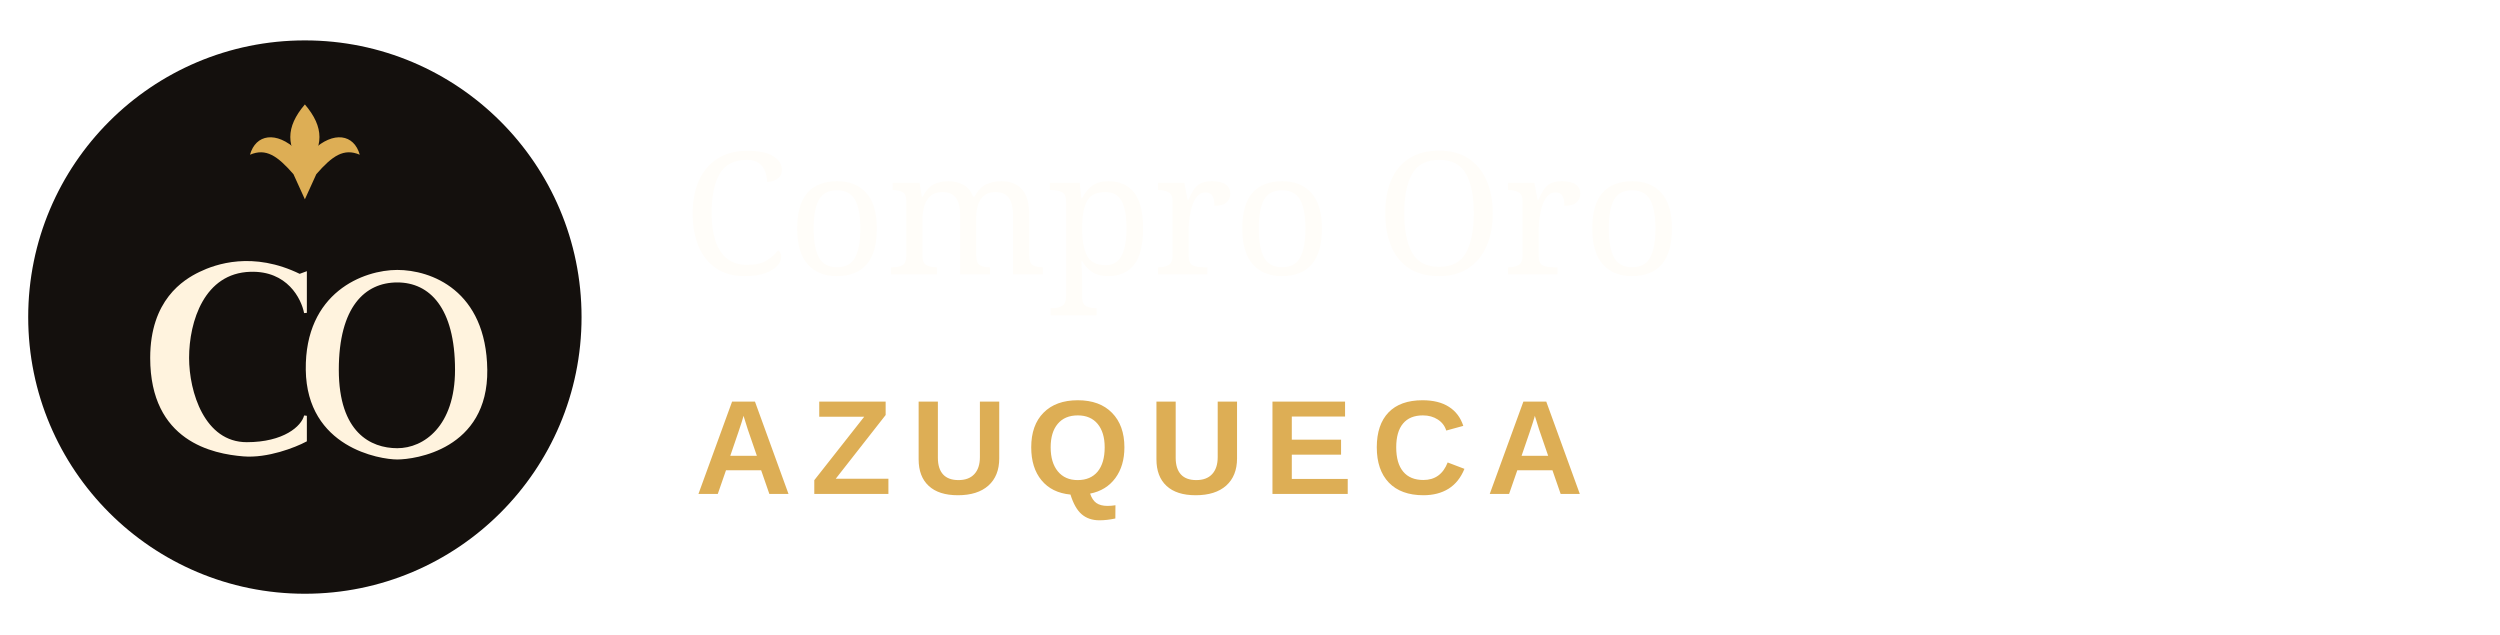
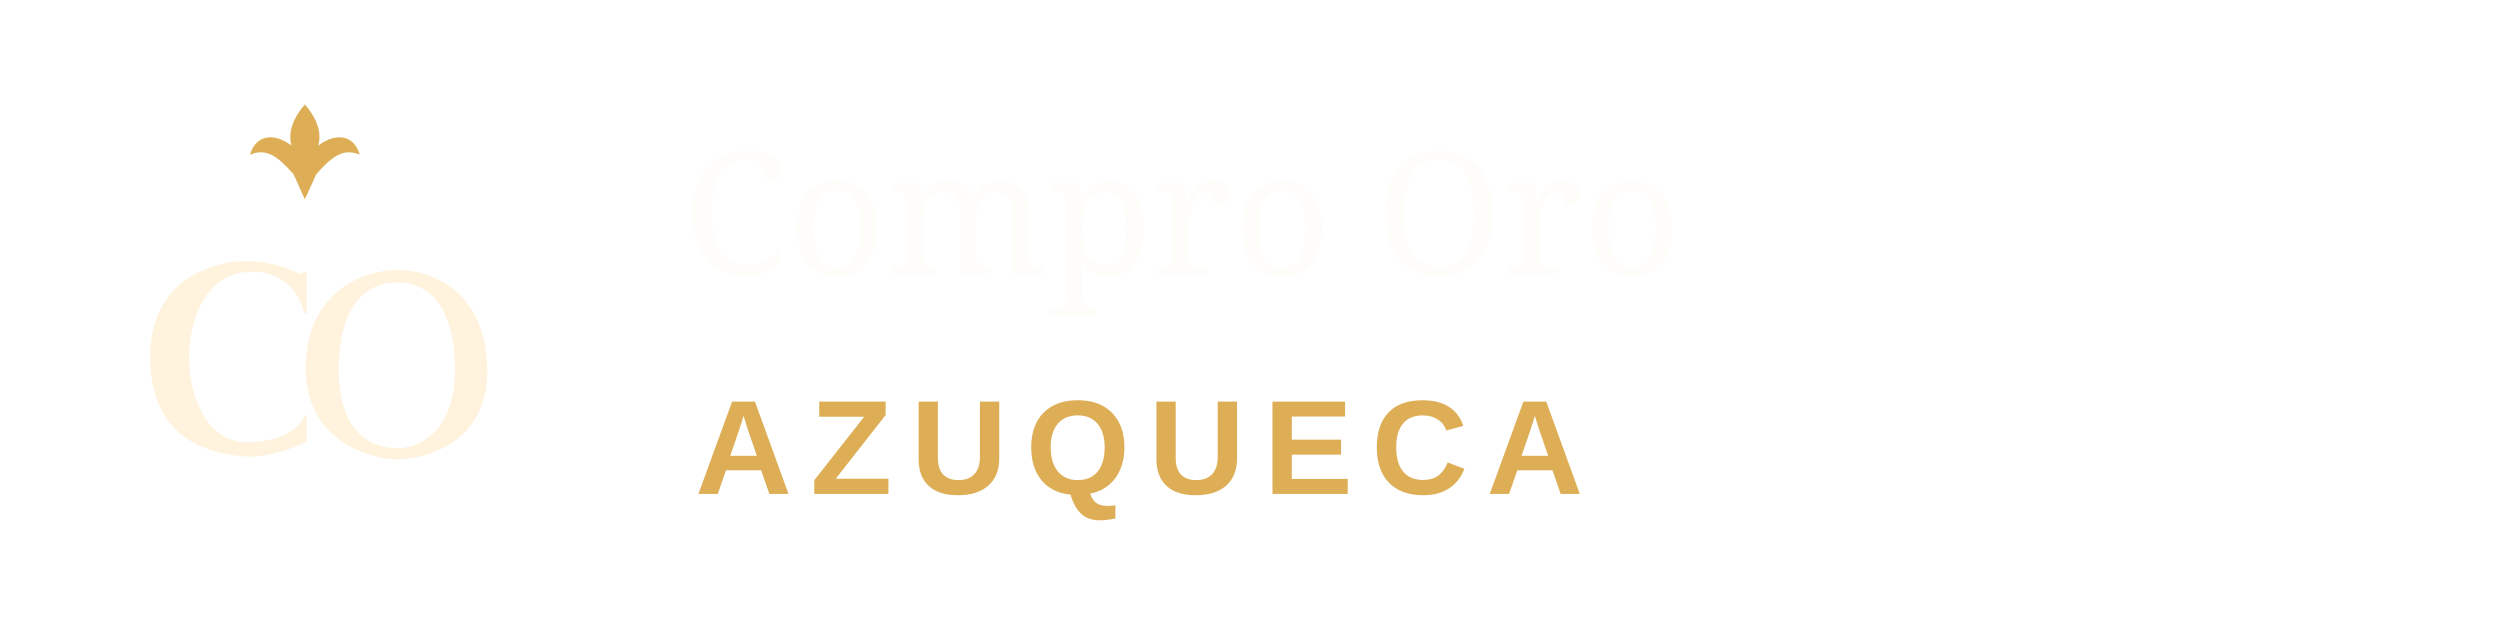
<svg xmlns="http://www.w3.org/2000/svg" viewBox="0 0 410 104" role="img" aria-labelledby="title desc">
  <g transform="translate(2 4) scale(.1875)">
-     <circle cx="256" cy="256" r="242" fill="#14100D" />
+     <circle cx="256" cy="256" r="242" fill="none" />
    <g fill="#DDAE55">
      <path d="M256 70c-17 20-17 37 0 57 17-20 17-37 0-57Z" />
      <path d="M249 110c-18-17-36-14-41 4 14-6 24 1 38 17l10 22 10-22c14-16 24-23 38-17-5-18-23-21-41-4 2-11-1-21-7-31-6 10-9 20-7 31Z" />
    </g>
    <g transform="translate(42 66) scale(.27)" fill="#FFF3DE" stroke="#FFF3DE" stroke-width="9">
      <path fill-rule="evenodd" clip-rule="evenodd" d="M1092 1160.51C1037 1160.51 803.197 1122.91 799.997 874.513C796.797 626.113 985 555.5 1092 555.5C1198.99 555.5 1375.8 619.713 1379 874.513C1382.2 1129.31 1147 1160.51 1092 1160.51ZM898 874.513C898 1080.03 1003.49 1133 1092 1133C1180.5 1133 1283.5 1059.5 1283.5 874.513C1283.5 672.5 1200 587 1092 587C983.995 587 898 669 898 874.513Z" />
      <path d="M616 552.5C738.4 548.9 785.167 641.667 794.5 690V561.5L775.5 568.5C623.5 494.1 504.333 536.667 453 561.5C401.667 586.333 296 650.8 296 836C296 1103.5 496.5 1142.5 593.5 1150.5C671.1 1156.9 759.834 1121.83 794.5 1103.5V1023.5C785.167 1061 725 1113.5 604.5 1113.5C463.277 1113.5 413 946.5 413 836C413 716.668 463 557 616 552.5Z" />
    </g>
  </g>
  <text x="112" y="45" fill="#FFFDF9" font-family="Georgia,serif" font-size="28" font-weight="400">Compro Oro</text>
  <text x="114" y="81" fill="#DDAE55" font-family="Arial,sans-serif" font-size="22" font-weight="700" letter-spacing="3">AZUQUECA</text>
</svg>
